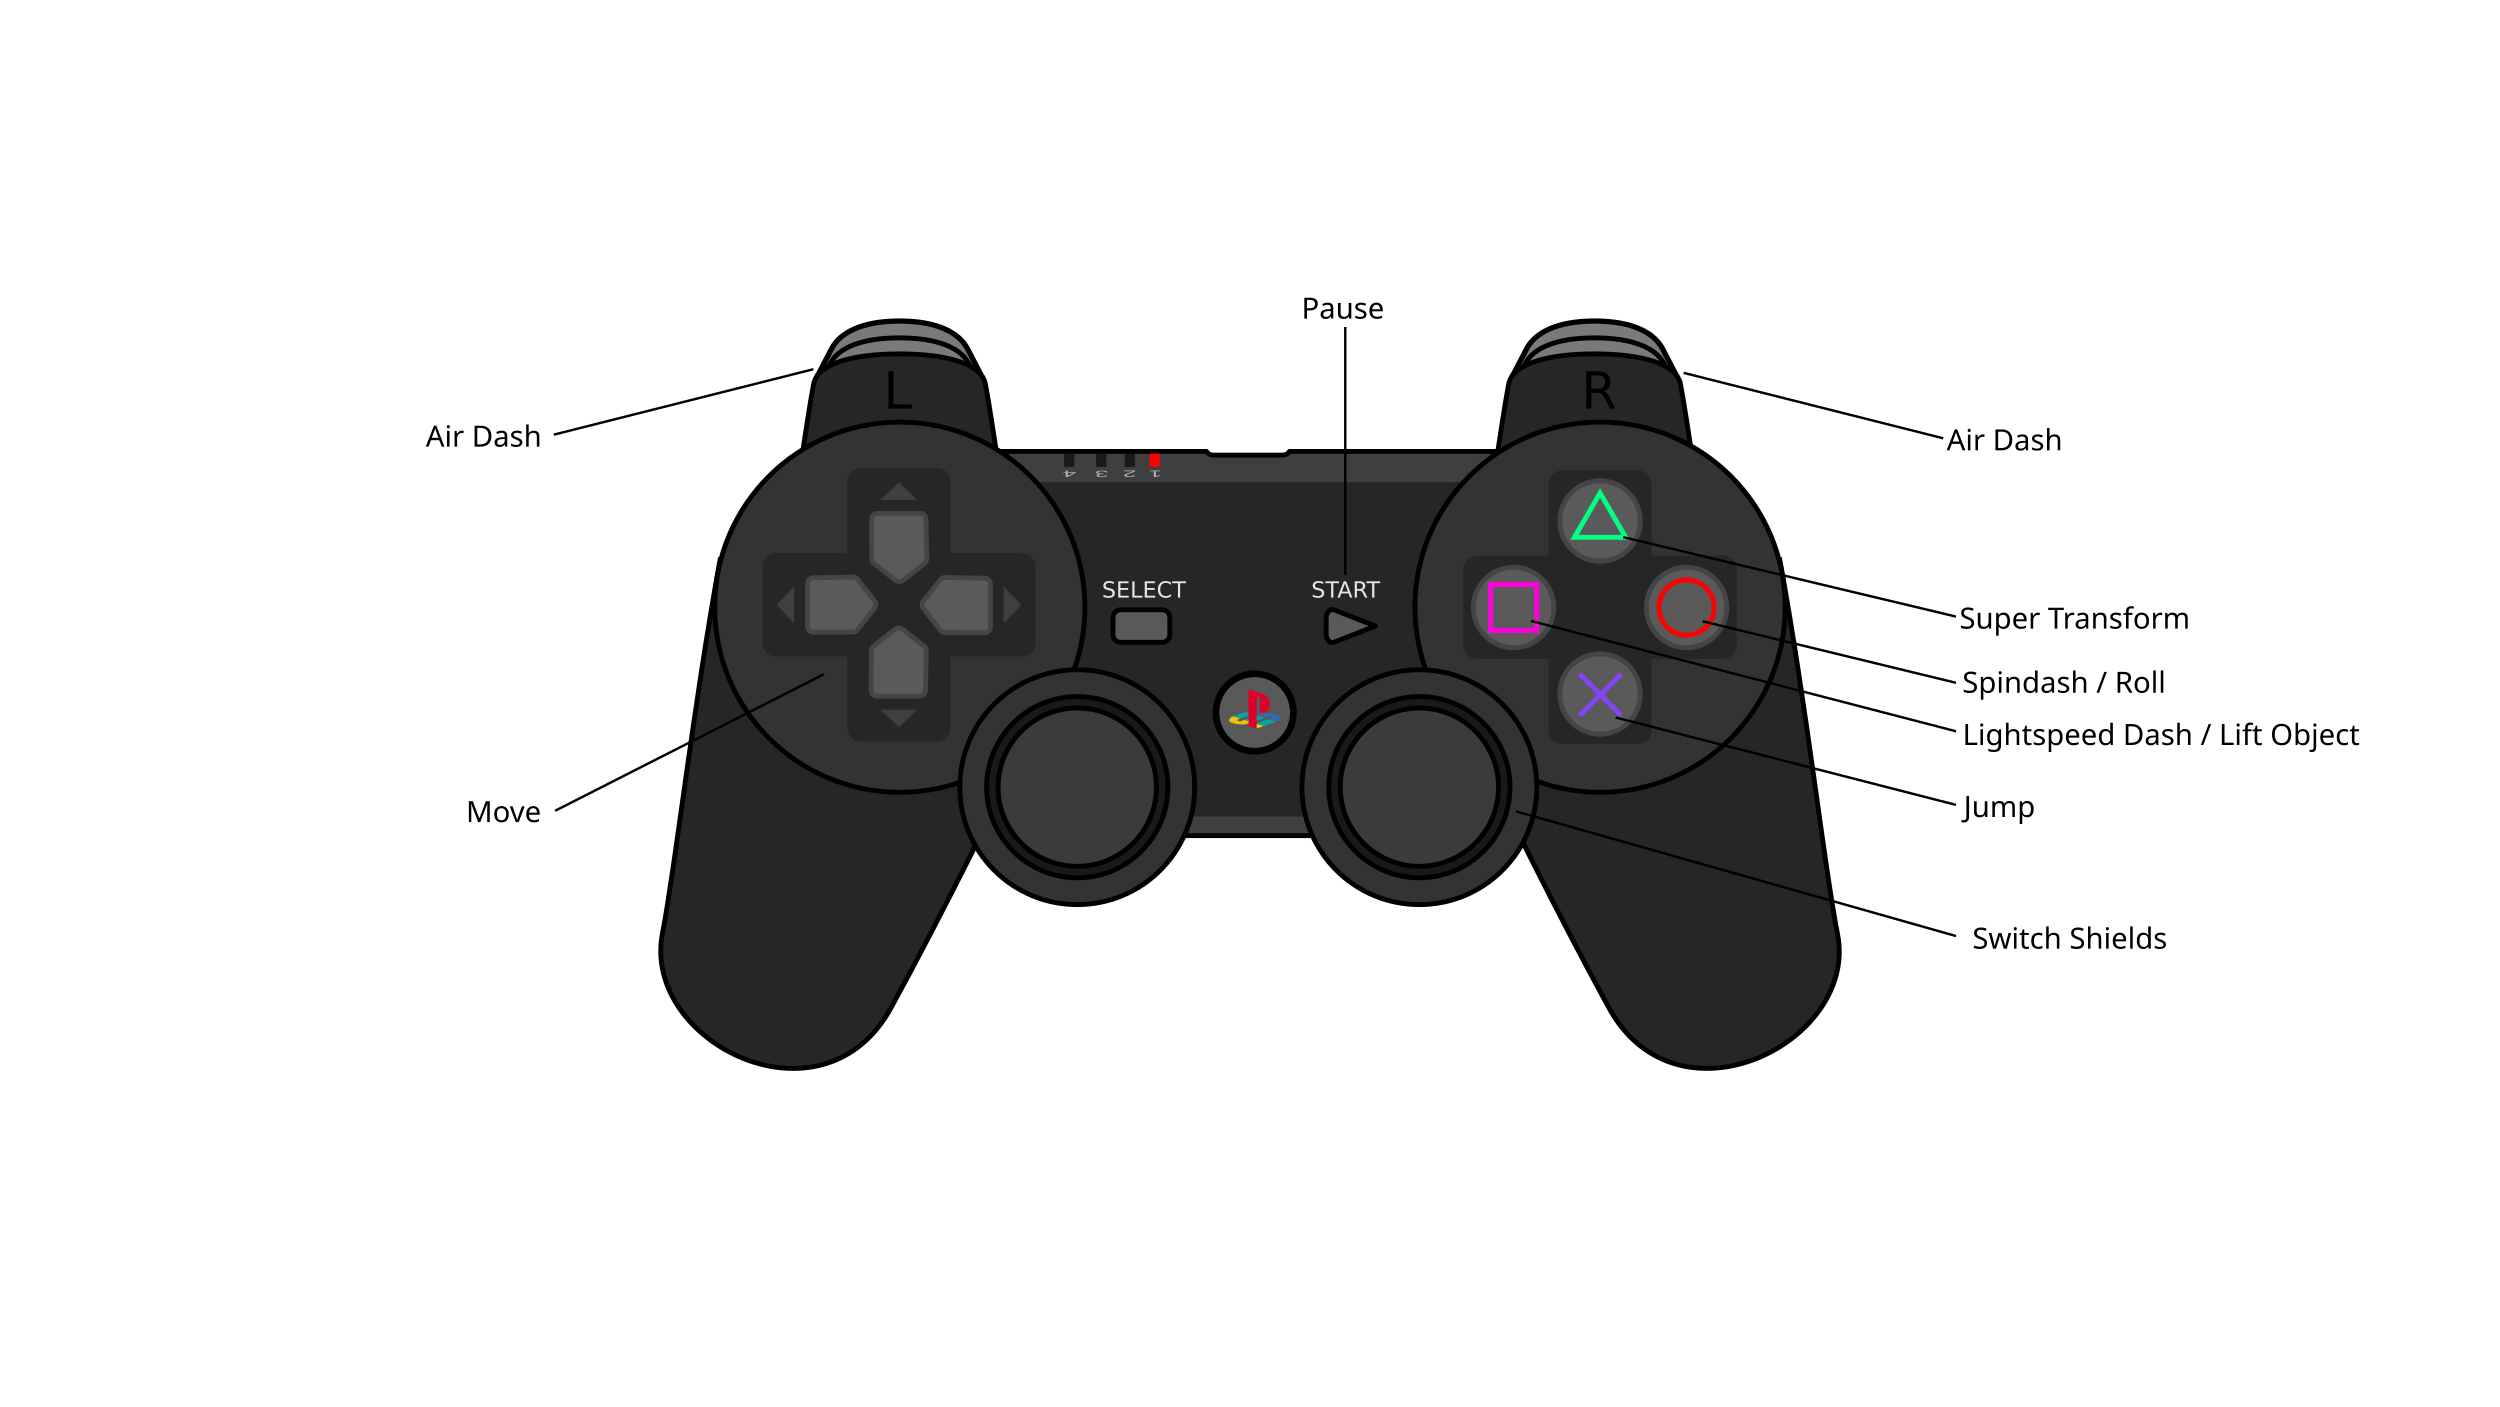
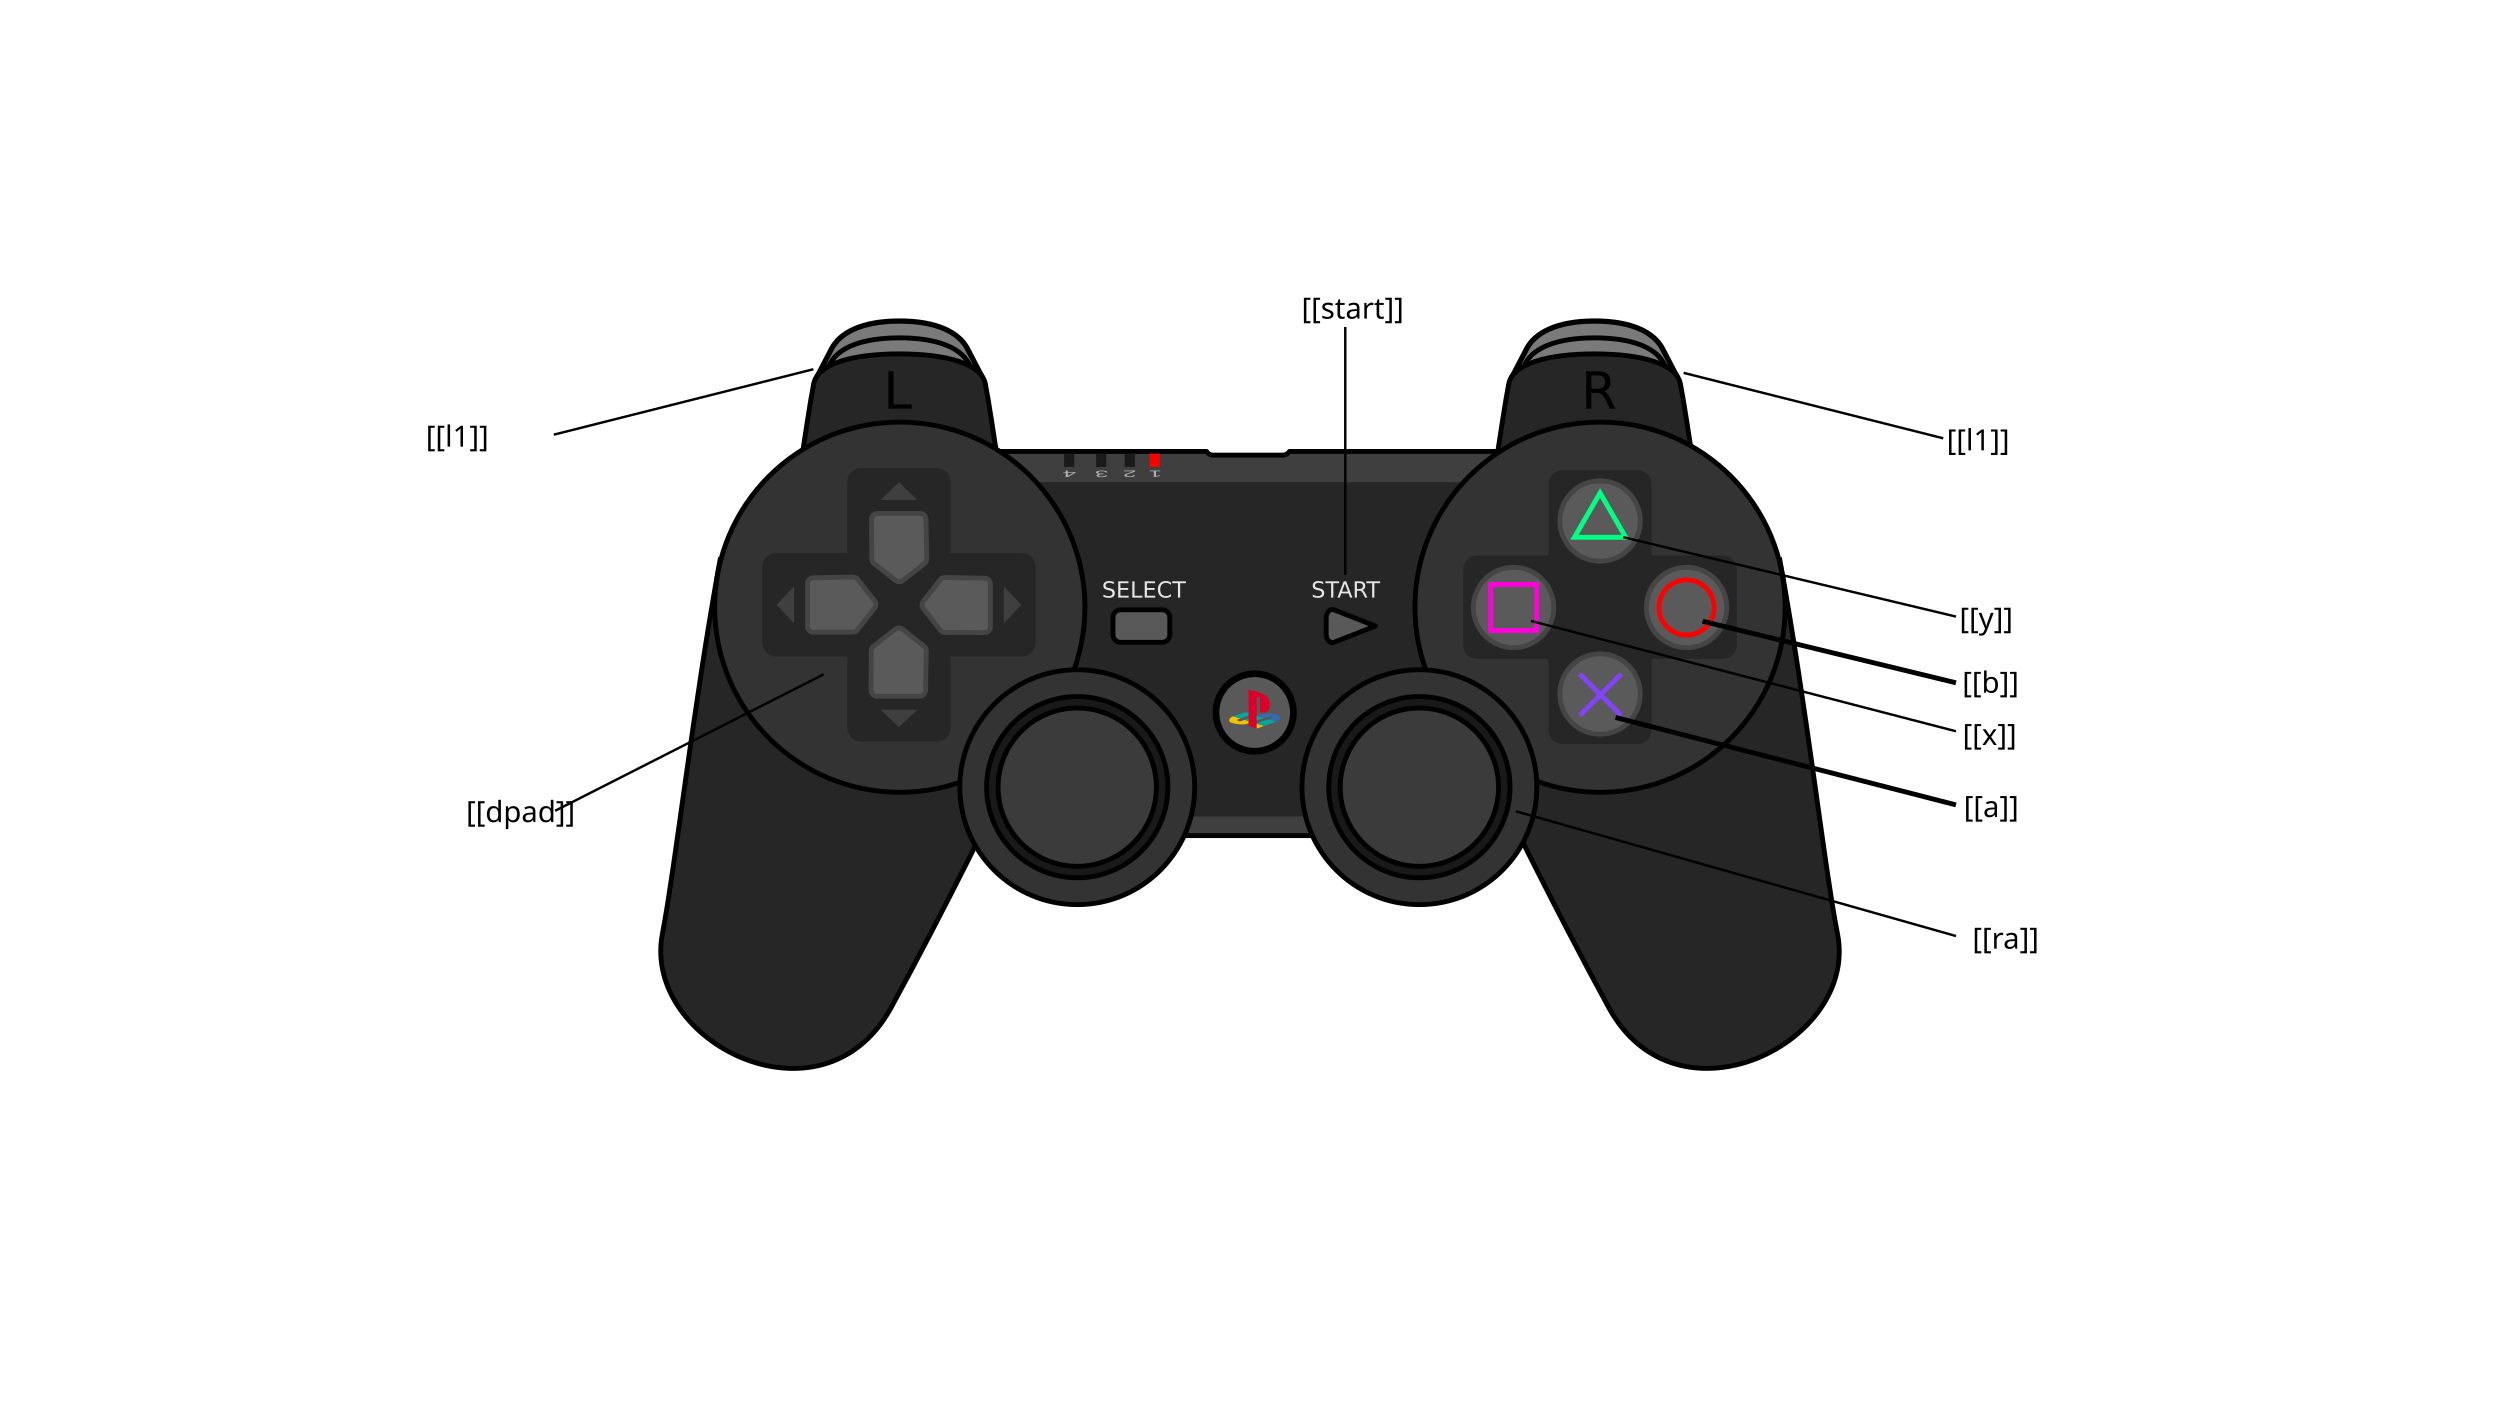
<svg xmlns="http://www.w3.org/2000/svg" width="512" height="288" version="1.0">
  <g transform="translate(-260.34 -473.69)">
    <g transform="translate(134.82 68.294)">
      <path d="m435.57 481.84h33.046l-2.59-4.992c-1.698-3.273-6.112-5.702-13.933-5.702-7.821 0-12.235 2.429-13.933 5.702z" fill="#7a7a7a" fill-rule="evenodd" stroke="#000" stroke-width="1.079" data-button="button-7" />
      <path d="m293.22 481.84h33.046l-2.59-4.992c-1.698-3.273-6.112-5.702-13.933-5.702-7.821 0-12.235 2.429-13.933 5.702z" fill="#7a7a7a" fill-rule="evenodd" stroke="#000" stroke-width="1.079" data-button="button-6" />
      <path d="m320.62 497.85c-1.536 0-2.75 1.245-2.75 2.781v73.156c0 1.536 1.214 2.75 2.75 2.75h121.78c1.536 0 2.781-1.214 2.781-2.75v-73.156c0-1.536-1.245-2.781-2.781-2.781h-52.808c-0.272 0.449-0.778 0.75-1.344 0.75h-14.312c-0.564 0-1.04-0.303-1.312-0.75z" fill="#3f3f3f" fill-rule="evenodd" stroke="#000" stroke-linecap="round" stroke-linejoin="round" />
      <rect x="324.17" y="504.14" width="114.69" height="68.484" rx="2.772" ry="2.68" fill="#262626" fill-rule="evenodd" />
      <path d="m272.94 520.34c-5.49 30.065-9.071 62.226-11.765 76.34-4.225 22.138 32.77 40.747 46.797 15.163 10.649-19.422 22.745-44.183 22.745-44.183z" fill="#262626" fill-rule="evenodd" stroke="#000" />
      <path d="m435.52 483.74h33.15l-2.598-4.271c-1.703-2.8-6.131-4.879-13.977-4.879-7.846 0-12.274 2.078-13.977 4.879z" fill="#7a7a7a" fill-rule="evenodd" stroke="#000" data-button="button-5" />
      <path d="m293.16 483.74h33.15l-2.598-4.271c-1.703-2.8-6.131-4.879-13.977-4.879-7.846 0-12.274 2.078-13.977 4.879z" fill="#7a7a7a" fill-rule="evenodd" stroke="#000" data-button="button-4" />
      <path d="m330.59 504.54c-1.699-10.98-2.484-16.471-3.268-20.523-0.784-4.052-7.712-6.144-17.582-6.144s-16.797 2.091-17.582 6.144c-0.784 4.052-1.569 9.543-3.268 20.523" fill="#262626" fill-rule="evenodd" stroke="#000" />
      <circle cx="309.8" cy="529.75" r="37.909" fill="#333" fill-rule="evenodd" stroke="#000" stroke-linecap="round" stroke-linejoin="round" />
      <path d="m472.94 504.54c-1.699-10.98-2.484-16.471-3.268-20.523-0.784-4.052-7.712-6.144-17.582-6.144s-16.797 2.091-17.582 6.144c-0.784 4.052-1.569 9.543-3.268 20.523" fill="#262626" fill-rule="evenodd" stroke="#000" />
      <circle cx="346.14" cy="566.61" r="24.052" fill="#333" fill-rule="evenodd" stroke="#000" stroke-linecap="round" stroke-linejoin="round" />
      <circle cx="346.14" cy="566.61" r="18.562" fill-opacity=".519" fill-rule="evenodd" stroke="#000" stroke-linecap="round" stroke-linejoin="round" />
      <circle cx="346.14" cy="566.61" r="16.209" fill="#3b3b3b" fill-rule="evenodd" stroke="#000" stroke-linecap="round" stroke-linejoin="round" data-button="left-stick button-10" />
      <path d="m490.08 520.34c5.49 30.065 9.071 62.749 11.765 76.34 4.382 22.107-32.77 40.747-46.797 15.163-10.649-19.422-22.745-44.183-22.745-44.183z" fill="#262626" fill-rule="evenodd" stroke="#000" />
      <circle transform="scale(-1,1)" cx="-453.21" cy="529.75" r="37.909" fill="#333" fill-rule="evenodd" stroke="#000" stroke-linecap="round" stroke-linejoin="round" />
      <path d="m445.43 501.73c-1.536 0-2.781 1.245-2.781 2.781v14.656h-14.688c-1.536 0-2.75 1.245-2.75 2.781v15.594c0 1.536 1.214 2.781 2.75 2.781h14.688v14.656c0 1.536 1.245 2.781 2.781 2.781h15.594c1.536 0 2.75-1.245 2.75-2.781v-14.656h14.688c1.536 0 2.75-1.245 2.75-2.781v-15.594c0-1.536-1.214-2.781-2.75-2.781h-14.688v-14.656c0-1.536-1.214-2.781-2.75-2.781z" fill="#262626" fill-rule="evenodd" />
      <rect x="353.46" y="530.28" width="11.634" height="6.667" rx="1.569" ry="1.569" fill="#595959" fill-rule="evenodd" stroke="#000" stroke-linecap="round" stroke-linejoin="round" data-button="button-8" />
      <path d="m407.19 533.61-8.497 3.333c-0.809 0.317-1.569-0.7-1.569-1.569v-3.529c0-0.869 0.76-1.886 1.569-1.569z" fill="#595959" fill-rule="evenodd" stroke="#000" stroke-linecap="round" stroke-linejoin="round" data-button="button-9" />
      <circle cx="382.48" cy="551.32" r="7.935" fill="#595959" fill-rule="evenodd" stroke="#000" stroke-linecap="round" stroke-linejoin="round" stroke-width="1.38" data-button="button-16" />
      <circle cx="453.21" cy="512.1" r="8.235" fill="#5a5a5a" fill-rule="evenodd" stroke="#454545" stroke-linecap="round" stroke-linejoin="round" data-button="button-3" />
      <circle cx="453.21" cy="547.53" r="8.235" fill="#5a5a5a" fill-rule="evenodd" stroke="#454545" stroke-linecap="round" stroke-linejoin="round" data-button="button-0" />
      <circle cx="470.93" cy="529.81" r="8.235" fill="#5a5a5a" fill-rule="evenodd" stroke="#454545" stroke-linecap="round" stroke-linejoin="round" data-button="button-1" />
      <circle cx="435.5" cy="529.81" r="8.235" fill="#5a5a5a" fill-rule="evenodd" stroke="#454545" stroke-linecap="round" stroke-linejoin="round" data-button="button-2" />
      <path d="m301.84 501.25c-1.536 0-2.781 1.245-2.781 2.781v14.656h-14.688c-1.536 0-2.75 1.245-2.75 2.781v15.594c0 1.536 1.214 2.781 2.75 2.781h14.688v14.656c0 1.536 1.245 2.781 2.781 2.781h15.594c1.536 0 2.75-1.245 2.75-2.781v-14.656h14.688c1.536 0 2.75-1.245 2.75-2.781v-15.594c0-1.536-1.214-2.781-2.75-2.781h-14.688v-14.656c0-1.536-1.214-2.781-2.75-2.781z" fill="#262626" fill-rule="evenodd" />
      <circle cx="416.21" cy="566.61" r="24.052" fill="#333" fill-rule="evenodd" stroke="#000" stroke-linecap="round" stroke-linejoin="round" />
      <circle cx="416.21" cy="566.61" r="18.562" fill-opacity=".519" fill-rule="evenodd" stroke="#000" stroke-linecap="round" stroke-linejoin="round" />
      <circle cx="416.21" cy="566.61" r="16.209" fill="#3b3b3b" fill-rule="evenodd" stroke="#000" stroke-linecap="round" stroke-linejoin="round" data-button="right-stick button-11" />
      <g fill="#3f3f3f" fill-rule="evenodd">
        <path transform="matrix(0 -.28374 -.51741 0 575.79 583.64)" d="m279.97 514.41-12.665 7.312v-14.625z" />
        <path transform="matrix(0 .28374 -.51741 0 575.79 474.89)" d="m279.97 514.41-12.665 7.312v-14.625z" />
        <path transform="matrix(.28374 0 0 -.51741 255.25 795.43)" d="m279.97 514.41-12.665 7.312v-14.625z" />
        <path transform="matrix(-.28374 0 0 -.51741 364 795.43)" d="m279.97 514.41-12.665 7.312v-14.625z" />
      </g>
      <rect x="430.79" y="525.1" width="9.428" height="9.428" rx="0" ry="0" fill="none" stroke="#ff01db" />
      <path transform="matrix(.87668 0 0 .87521 59.31 61.955)" d="m455.3 518.14h-11.974l5.987-10.37z" fill="none" stroke="#00ff83" stroke-width="1.142" />
      <circle transform="scale(-1)" cx="-470.93" cy="-529.81" r="5.647" fill="none" stroke="#f00" stroke-linecap="round" stroke-linejoin="round" />
      <path d="m449.04 543.43 8.504 8.504m0-8.504-8.504 8.504" fill="none" stroke="#8243fb" />
      <g fill="#5a5a5a" stroke="#454545">
        <path transform="translate(.35102 .37335)" d="m318.62 523.29a1.179 1.179 0 0 0-0.857 0.447l-3.5 4.438a1.179 1.179 0 0 0-2e-3 1.457l3.5 4.469a1.179 1.179 0 0 0 0.924 0.453l8.125 0.031a1.179 1.179 0 0 0 1.184-1.18v-8.781a1.179 1.179 0 0 0-1.156-1.178l-8.125-0.156a1.179 1.179 0 0 0-0.092 0z" fill="#5a5a5a" fill-rule="evenodd" stroke="#454545" stroke-linecap="round" stroke-linejoin="round" data-button="button-15" />
        <g data-button="button-14">
          <path transform="matrix(-1 0 0 1 618.9 .2845)" d="m318.62 523.29a1.179 1.179 0 0 0-0.857 0.447l-3.5 4.438a1.179 1.179 0 0 0-2e-3 1.457l3.5 4.469a1.179 1.179 0 0 0 0.924 0.453l8.125 0.031a1.179 1.179 0 0 0 1.184-1.18v-8.781a1.179 1.179 0 0 0-1.156-1.178l-8.125-0.156a1.179 1.179 0 0 0-0.092 0z" fill="#5a5a5a" fill-rule="evenodd" stroke="#454545" stroke-linecap="round" stroke-linejoin="round" />
        </g>
        <g data-button="button-13">
          <path transform="rotate(90 309.26 529.25)" d="m318.62 523.29a1.179 1.179 0 0 0-0.857 0.447l-3.5 4.438a1.179 1.179 0 0 0-2e-3 1.457l3.5 4.469a1.179 1.179 0 0 0 0.924 0.453l8.125 0.031a1.179 1.179 0 0 0 1.184-1.18v-8.781a1.179 1.179 0 0 0-1.156-1.178l-8.125-0.156a1.179 1.179 0 0 0-0.092 0z" fill="#5a5a5a" fill-rule="evenodd" stroke="#454545" stroke-linecap="round" stroke-linejoin="round" />
        </g>
        <g data-button="button-12">
          <path transform="matrix(0 -1 -1 0 838.61 838.54)" d="m318.62 523.29a1.179 1.179 0 0 0-0.857 0.447l-3.5 4.438a1.179 1.179 0 0 0-2e-3 1.457l3.5 4.469a1.179 1.179 0 0 0 0.924 0.453l8.125 0.031a1.179 1.179 0 0 0 1.184-1.18v-8.781a1.179 1.179 0 0 0-1.156-1.178l-8.125-0.156a1.179 1.179 0 0 0-0.092 0z" fill="#5a5a5a" fill-rule="evenodd" stroke="#454545" stroke-linecap="round" stroke-linejoin="round" />
        </g>
      </g>
      <path d="m307.47 481.42h1.038v6.798h3.736v0.874h-4.774v-7.672" />
      <path d="m454.02 485.5c0.223 0.075 0.438 0.236 0.647 0.483 0.212 0.247 0.425 0.586 0.637 1.018l1.053 2.097h-1.115l-0.981-1.968c-0.254-0.514-0.5-0.855-0.74-1.023-0.236-0.168-0.56-0.252-0.971-0.252h-1.131v3.243h-1.038v-7.672h2.343c0.877 1e-5 1.531 0.183 1.963 0.55 0.432 0.367 0.647 0.92 0.647 1.66 0 0.483-0.113 0.884-0.339 1.202-0.223 0.319-0.548 0.54-0.976 0.663m-2.6-3.222v2.724h1.305c0.5 1e-5 0.877-0.115 1.131-0.344 0.257-0.233 0.385-0.574 0.385-1.023 0-0.449-0.128-0.786-0.385-1.012-0.254-0.23-0.63-0.344-1.131-0.344h-1.305" />
      <path d="m353.63 524.56v0.439c-0.171-0.082-0.332-0.143-0.484-0.183-0.152-0.04-0.298-0.06-0.439-0.06-0.245 0-0.435 0.048-0.568 0.143-0.132 0.095-0.198 0.23-0.198 0.406 0 0.147 0.044 0.259 0.132 0.334 0.089 0.074 0.257 0.135 0.504 0.181l0.272 0.056c0.336 0.064 0.583 0.177 0.742 0.339 0.161 0.161 0.241 0.376 0.241 0.646-1e-5 0.323-0.108 0.567-0.325 0.733-0.215 0.166-0.532 0.25-0.95 0.25-0.158 0-0.325-0.018-0.504-0.053-0.177-0.036-0.36-0.088-0.551-0.158v-0.464c0.183 0.103 0.362 0.18 0.537 0.232 0.175 0.052 0.348 0.078 0.517 0.078 0.257 0 0.456-0.051 0.595-0.152 0.14-0.101 0.21-0.245 0.21-0.432 0-0.163-0.051-0.291-0.152-0.383-0.1-0.092-0.264-0.161-0.493-0.207l-0.274-0.053c-0.336-0.067-0.579-0.172-0.729-0.314-0.15-0.143-0.225-0.341-0.225-0.595 0-0.294 0.103-0.526 0.31-0.696 0.208-0.169 0.494-0.254 0.858-0.254 0.156 0 0.315 0.014 0.477 0.042 0.162 0.028 0.328 0.071 0.497 0.127m0.903-0.109h2.104v0.379h-1.654v0.985h1.585v0.379h-1.585v1.206h1.694v0.379h-2.145v-3.328m2.889 0h0.45v2.949h1.621v0.379h-2.071v-3.328m2.541 0h2.104v0.379h-1.654v0.985h1.585v0.379h-1.585v1.206h1.694v0.379h-2.145v-3.328m5.381 0.256v0.475c-0.152-0.141-0.314-0.247-0.486-0.317-0.171-0.07-0.353-0.105-0.546-0.105-0.38 0-0.672 0.117-0.874 0.35-0.202 0.232-0.303 0.568-0.303 1.008 0 0.438 0.101 0.774 0.303 1.008 0.202 0.232 0.493 0.348 0.874 0.348 0.193 0 0.375-0.035 0.546-0.105 0.172-0.07 0.334-0.175 0.486-0.317v0.47c-0.158 0.107-0.325 0.187-0.502 0.241-0.175 0.053-0.361 0.08-0.557 0.08-0.504 0-0.901-0.154-1.19-0.461-0.29-0.309-0.435-0.73-0.435-1.264 0-0.535 0.145-0.956 0.435-1.264 0.29-0.309 0.687-0.464 1.19-0.464 0.199 0 0.386 0.027 0.562 0.08 0.177 0.052 0.343 0.131 0.497 0.236m0.239-0.256h2.816v0.379h-1.181v2.949h-0.453v-2.949h-1.181v-0.379" fill="#e6e6e6" />
      <path d="m396.51 524.56v0.439c-0.171-0.082-0.332-0.143-0.484-0.183-0.152-0.04-0.298-0.06-0.439-0.06-0.245 0-0.435 0.048-0.568 0.143-0.132 0.095-0.198 0.23-0.198 0.406 0 0.147 0.044 0.259 0.132 0.334 0.089 0.074 0.257 0.135 0.504 0.181l0.272 0.056c0.336 0.064 0.583 0.177 0.742 0.339 0.161 0.161 0.241 0.376 0.241 0.646 0 0.323-0.108 0.567-0.325 0.733-0.215 0.166-0.532 0.25-0.95 0.25-0.158 0-0.325-0.018-0.504-0.053-0.177-0.036-0.36-0.088-0.551-0.158v-0.464c0.183 0.103 0.362 0.18 0.537 0.232 0.175 0.052 0.348 0.078 0.517 0.078 0.257 0 0.456-0.051 0.595-0.152 0.14-0.101 0.21-0.245 0.21-0.432 0-0.163-0.051-0.291-0.152-0.383-0.1-0.092-0.264-0.161-0.493-0.207l-0.274-0.053c-0.336-0.067-0.579-0.172-0.729-0.314-0.15-0.143-0.225-0.341-0.225-0.595-1e-5 -0.294 0.103-0.526 0.31-0.696 0.208-0.169 0.494-0.254 0.858-0.254 0.156 0 0.315 0.014 0.477 0.042 0.162 0.028 0.328 0.071 0.497 0.127m0.441-0.109h2.816v0.379h-1.181v2.949h-0.453v-2.949h-1.181v-0.379m4.008 0.444-0.611 1.656h1.224l-0.613-1.656m-0.254-0.444h0.51l1.268 3.328h-0.468l-0.303-0.854h-1.5l-0.303 0.854h-0.475l1.271-3.328m3.841 1.768c0.097 0.033 0.19 0.103 0.281 0.21 0.092 0.107 0.184 0.254 0.276 0.441l0.457 0.91h-0.484l-0.426-0.854c-0.11-0.223-0.217-0.371-0.321-0.444-0.103-0.073-0.243-0.109-0.421-0.109h-0.49v1.407h-0.45v-3.328h1.017c0.38 0 0.664 0.08 0.852 0.239s0.281 0.399 0.281 0.72c-1e-5 0.21-0.049 0.383-0.147 0.522-0.097 0.138-0.238 0.234-0.424 0.288m-1.128-1.398v1.181h0.566c0.217 0 0.38-0.05 0.49-0.149 0.111-0.101 0.167-0.249 0.167-0.444s-0.056-0.341-0.167-0.439c-0.11-0.1-0.273-0.149-0.49-0.149h-0.566m1.933-0.37h2.816v0.379h-1.181v2.949h-0.453v-2.949h-1.181v-0.379" fill="#e6e6e6" />
      <text transform="scale(-1.6252 -.6153)" x="-223.684" y="-815.485" fill="#b3b3b3" font-family="Arial" stroke-width="1px" style="line-height:0%" xml:space="preserve">
        <tspan x="-223.684" y="-815.485" font-size="3.075px" style="line-height:1.25">1</tspan>
      </text>
      <text transform="scale(-1.6252 -.6153)" x="-220.451" y="-815.485" fill="#b3b3b3" font-family="Arial" stroke-width="1px" style="line-height:0%" xml:space="preserve">
        <tspan x="-220.451" y="-815.485" font-size="3.075px" style="line-height:1.25">2</tspan>
      </text>
      <text transform="scale(-1.6252 -.6153)" x="-216.922" y="-815.524" fill="#b3b3b3" font-family="Arial" stroke-width="1px" style="line-height:0%" xml:space="preserve">
        <tspan x="-216.922" y="-815.524" font-size="3.075px" style="line-height:1.25">3</tspan>
      </text>
      <text transform="scale(-1.6252 -.6153)" x="-212.861" y="-815.494" fill="#b3b3b3" font-family="Arial" stroke-width="1px" style="line-height:0%" xml:space="preserve">
        <tspan x="-212.861" y="-815.494" font-size="3.075px" style="line-height:1.25">4</tspan>
      </text>
      <rect x="343.44" y="498.32" width="2.083" height="2.7" rx="0" ry="1.569" fill="#1a1a1a" />
      <rect x="350" y="498.32" width="2.083" height="2.7" rx="0" ry="1.569" fill="#1a1a1a" />
      <rect x="355.86" y="498.32" width="2.083" height="2.7" rx="0" ry="1.569" fill="#1a1a1a" />
      <rect x="360.96" y="498.32" width="2.083" height="2.7" rx="0" ry="1.569" fill="#f00" />
      <g transform="matrix(.080659 0 0 .080659 351.05 512.47)" clip-rule="evenodd" fill-rule="evenodd" stroke-width="2.256">
        <path d="m394.88 444.14-0.085 78.095-20.924-6.805v-91.793l26.708 7.061c17.096 4.595 27.559 13.526 27.388 29.18-0.17 18.206-8.591 25.521-25.007 20.757v-35.901c0-4.339-8.081-4.593-8.081-0.594z" fill="#de0029" />
        <path d="m364.26 500.28-9.867 3.319c-6.38 2.212-11.823-2.977-5.954-5.105l4.763-1.7-17.947-5.701c-5.529 1.872-10.718 5.871-10.377 11.486 0.34 5.699 13.354 7.061 23.392 8.678 9.356 1.531 17.862 0.68 25.603-2.042v-5.87zm30.706 21.95 18.288-6.381-18.458-5.869v11.824z" fill="#f3c202" />
        <path d="m443.62 505.13 0.34-0.086c7.996-2.807 11.398-6.721 10.548-10.378-1.361-6.125-11.143-9.443-26.199-10.55-10.802-0.765-21.434 1.616-31.811 5.189l-1.701 0.596 18.628 5.785 10.887-3.659c11.398-2.126 15.992 1.617 5.019 5.105l-5.444 1.871zm-69.748-27.052-8.252 2.807 8.252 2.552z" fill="#326db3" />
        <path d="m413.25 515.85 30.366-10.718-19.734-6.127-29.09 9.953v1.022zm-39.382-18.801-9.612 3.233 9.612 3.063zm20.924 5.021v-12.166l18.628 5.785zm-41.594-5.275 20.67-7.401v-5.955l-8.251-2.552-29.941 10.124c-0.085 0-0.255 0.084-0.425 0.084z" fill="#00aa9e" />
      </g>
    </g>
  </g>
  <g transform="translate(-260.34 -473.69)">
-     <path transform="translate(134.82 68.294)" d="m456.39 552.34 69.71 17.901" fill="none" stroke="#000" stroke-width=".5" />
-     <path transform="translate(134.82 68.294)" d="m439.07 532.57 87.033 22.593" fill="none" stroke="#000" stroke-width=".5" />
-     <path transform="translate(134.82 68.294)" d="m457.95 515.41 68.155 16.266" fill="none" stroke="#000" stroke-width=".5" />
-     <path transform="translate(134.82 68.294)" d="m474.2 532.63 51.904 12.605" fill="none" stroke="#000" stroke-width=".5" />
+     <g cv-if="a">
+       <path transform="translate(134.82 68.294)" d="m456.39 552.34 69.71 17.901" fill="none" stroke="#000" stroke-width=".    5" />
+     </g>
+     <g cv-if="x">
+       <path transform="translate(134.82 68.294)" d="m439.07 532.57 87.033 22.593" fill="none" stroke="#000" stroke-width=".5" />
+     </g>
+     <g cv-if="y">
+       <path transform="translate(134.82 68.294)" d="m457.95 515.41 68.155 16.266" fill="none" stroke="#000" stroke-width=".5" />
+     </g>
+     <g cv-if="b">
+       <path transform="translate(134.82 68.294)" d="m474.2 532.63 51.904 12.605" fill="none" stroke="#000" stroke-width=".    5" />
+     </g>
    <text transform="translate(134.82 68.294)" x="527.394" y="547.27" fill="#000000" font-family="sans-serif" font-size="40px" letter-spacing="0px" word-spacing="0px" style="line-height:1.25" xml:space="preserve">
-       <tspan x="527.394" y="547.27" font-family="sans-serif" font-size="6px" style="font-variant-caps:normal;font-variant-east-asian:normal;font-variant-ligatures:normal;font-variant-numeric:normal">Spindash / Roll</tspan>
+       <tspan x="527.394" y="547.27" font-family="sans-serif" font-size="6px" style="font-variant-caps:normal;font-variant-east-asian:normal;font-variant-ligatures:normal;font-variant-numeric:normal">[[b]]</tspan>
    </text>
    <text transform="translate(134.82 68.294)" x="527.692" y="572.713" fill="#000000" font-family="sans-serif" font-size="40px" letter-spacing="0px" word-spacing="0px" style="line-height:1.25" xml:space="preserve">
-       <tspan x="527.692" y="572.713" font-family="sans-serif" font-size="6px" style="font-variant-caps:normal;font-variant-east-asian:normal;font-variant-ligatures:normal;font-variant-numeric:normal">Jump</tspan>
+       <tspan x="527.692" y="572.713" font-family="sans-serif" font-size="6px" style="font-variant-caps:normal;font-variant-east-asian:normal;font-variant-ligatures:normal;font-variant-numeric:normal">[[a]]</tspan>
    </text>
    <text transform="translate(134.82 68.294)" x="527.457" y="557.973" fill="#000000" font-family="sans-serif" font-size="40px" letter-spacing="0px" word-spacing="0px" style="line-height:1.25" xml:space="preserve">
-       <tspan x="527.457" y="557.973" font-family="sans-serif" font-size="6px" style="font-variant-caps:normal;font-variant-east-asian:normal;font-variant-ligatures:normal;font-variant-numeric:normal">Lightspeed Dash / Lift Object</tspan>
+       <tspan x="527.457" y="557.973" font-family="sans-serif" font-size="6px" style="font-variant-caps:normal;font-variant-east-asian:normal;font-variant-ligatures:normal;font-variant-numeric:normal">[[x]]</tspan>
    </text>
    <text transform="translate(134.82 68.294)" x="526.812" y="534.136" fill="#000000" font-family="sans-serif" font-size="40px" letter-spacing="0px" word-spacing="0px" style="line-height:1.25" xml:space="preserve">
-       <tspan x="526.812" y="534.136" font-family="sans-serif" font-size="6px" style="font-variant-caps:normal;font-variant-east-asian:normal;font-variant-ligatures:normal;font-variant-numeric:normal">Super Transform</tspan>
+       <tspan x="526.812" y="534.136" font-family="sans-serif" font-size="6px" style="font-variant-caps:normal;font-variant-east-asian:normal;font-variant-ligatures:normal;font-variant-numeric:normal">[[y]]</tspan>
    </text>
-     <path transform="translate(134.82 68.294)" d="m470.33 481.76 53.163 13.403" fill="none" stroke="#000" stroke-width=".5" />
-     <text transform="translate(134.82 68.294)" x="524.196" y="497.628" fill="#000000" font-family="sans-serif" font-size="40px" letter-spacing="0px" word-spacing="0px" style="line-height:1.25" xml:space="preserve">
-       <tspan x="524.196" y="497.628" font-family="sans-serif" font-size="6px" style="font-variant-caps:normal;font-variant-east-asian:normal;font-variant-ligatures:normal;font-variant-numeric:normal">Air Dash</tspan>
-     </text>
-     <path transform="translate(134.82 68.294)" d="m435.96 571.55 90.146 25.55" fill="none" stroke="#000" stroke-width=".5" />
-     <text transform="translate(134.82 68.294)" x="529.459" y="599.687" fill="#000000" font-family="sans-serif" font-size="40px" letter-spacing="0px" word-spacing="0px" style="line-height:1.25" xml:space="preserve">
-       <tspan x="529.459" y="599.687" font-family="sans-serif" font-size="6px" style="font-variant-caps:normal;font-variant-east-asian:normal;font-variant-ligatures:normal;font-variant-numeric:normal">Switch Shields</tspan>
-     </text>
-     <path transform="translate(134.82 68.294)" d="m292.1 481.01-53.163 13.403" fill="none" stroke="#000" stroke-width=".5" />
-     <text transform="translate(134.82 68.294)" x="212.724" y="496.873" fill="#000000" font-family="sans-serif" font-size="40px" letter-spacing="0px" word-spacing="0px" style="line-height:1.25" xml:space="preserve">
-       <tspan x="212.724" y="496.873" font-family="sans-serif" font-size="6px" style="font-variant-caps:normal;font-variant-east-asian:normal;font-variant-ligatures:normal;font-variant-numeric:normal">Air Dash</tspan>
-     </text>
-     <path transform="translate(134.82 68.294)" d="m294.23 543.48-55.024 27.964" fill="none" stroke="#000" stroke-width=".5" />
-     <text transform="translate(134.82 68.294)" x="220.968" y="573.759" fill="#000000" font-family="sans-serif" font-size="40px" letter-spacing="0px" word-spacing="0px" style="line-height:1.25" xml:space="preserve">
-       <tspan x="220.968" y="573.759" font-family="sans-serif" font-size="6px" style="font-variant-caps:normal;font-variant-east-asian:normal;font-variant-ligatures:normal;font-variant-numeric:normal">Move</tspan>
-     </text>
-     <path transform="translate(134.82 68.294)" d="m401.03 523.14v-50.774" fill="none" stroke="#000" stroke-width=".5" />
-     <text transform="translate(134.82 68.294)" x="392.069" y="470.654" fill="#000000" font-family="sans-serif" font-size="40px" letter-spacing="0px" word-spacing="0px" style="line-height:1.25" xml:space="preserve">
-       <tspan x="392.069" y="470.654" font-family="sans-serif" font-size="6px" style="font-variant-caps:normal;font-variant-east-asian:normal;font-variant-ligatures:normal;font-variant-numeric:normal">Pause</tspan>
-     </text>
+     <g cv-if="r1">
+       <path transform="translate(134.82 68.294)" d="m470.33 481.76 53.163 13.403" fill="none" stroke="#000" stroke-width=".5" />
+       <text transform="translate(134.82 68.294)" x="524.196" y="497.628" fill="#000000" font-family="sans-serif" font-size="40px" letter-spacing="0px" word-spacing="0px" style="line-height:1.25" xml:space="preserve">
+         <tspan x="524.196" y="497.628" font-family="sans-serif" font-size="6px" style="font-variant-caps:normal;font-variant-east-asian:normal;font-variant-ligatures:normal;font-variant-numeric:normal">[[l1]]</tspan>
+       </text>
+     </g>
+     <g cv-if="ra">
+       <path transform="translate(134.82 68.294)" d="m435.96 571.55 90.146 25.55" fill="none" stroke="#000" stroke-width=".5" />
+       <text transform="translate(134.82 68.294)" x="529.459" y="599.687" fill="#000000" font-family="sans-serif" font-size="40px" letter-spacing="0px" word-spacing="0px" style="line-height:1.25" xml:space="preserve">
+         <tspan x="529.459" y="599.687" font-family="sans-serif" font-size="6px" style="font-variant-caps:normal;font-variant-east-asian:normal;font-variant-ligatures:normal;font-variant-numeric:normal">[[ra]]</tspan>
+       </text>
+     </g>
+     <g cv-if="l1">
+       <path transform="translate(134.82 68.294)" d="m292.1 481.01-53.163 13.403" fill="none" stroke="#000" stroke-width=".5" />
+       <text transform="translate(134.82 68.294)" x="212.724" y="496.873" fill="#000000" font-family="sans-serif" font-size="40px" letter-spacing="0px" word-spacing="0px" style="line-height:1.25" xml:space="preserve">
+         <tspan x="212.724" y="496.873" font-family="sans-serif" font-size="6px" style="font-variant-caps:normal;font-variant-east-asian:normal;font-variant-ligatures:normal;font-variant-numeric:normal">[[l1]]</tspan>
+       </text>
+     </g>
+     <g cv-if="dpad">
+       <path transform="translate(134.82 68.294)" d="m294.23 543.48-55.024 27.964" fill="none" stroke="#000" stroke-width=".5" />
+       <text transform="translate(134.82 68.294)" x="220.968" y="573.759" fill="#000000" font-family="sans-serif" font-size="40px" letter-spacing="0px" word-spacing="0px" style="line-height:1.25" xml:space="preserve">
+         <tspan x="220.968" y="573.759" font-family="sans-serif" font-size="6px" style="font-variant-caps:normal;font-variant-east-asian:normal;font-variant-ligatures:normal;font-variant-numeric:normal">[[dpad]]</tspan>
+       </text>
+     </g>
+     <g cv-if="start">
+       <path transform="translate(134.82 68.294)" d="m401.03 523.14v-50.774" fill="none" stroke="#000" stroke-width=".5" />
+       <text transform="translate(134.82 68.294)" x="392.069" y="470.654" fill="#000000" font-family="sans-serif" font-size="40px" letter-spacing="0px" word-spacing="0px" style="line-height:1.25" xml:space="preserve">
+         <tspan x="392.069" y="470.654" font-family="sans-serif" font-size="6px" style="font-variant-caps:normal;font-variant-east-asian:normal;font-variant-ligatures:normal;font-variant-numeric:normal">[[start]]</tspan>
+       </text>
+     </g>
  </g>
</svg>
